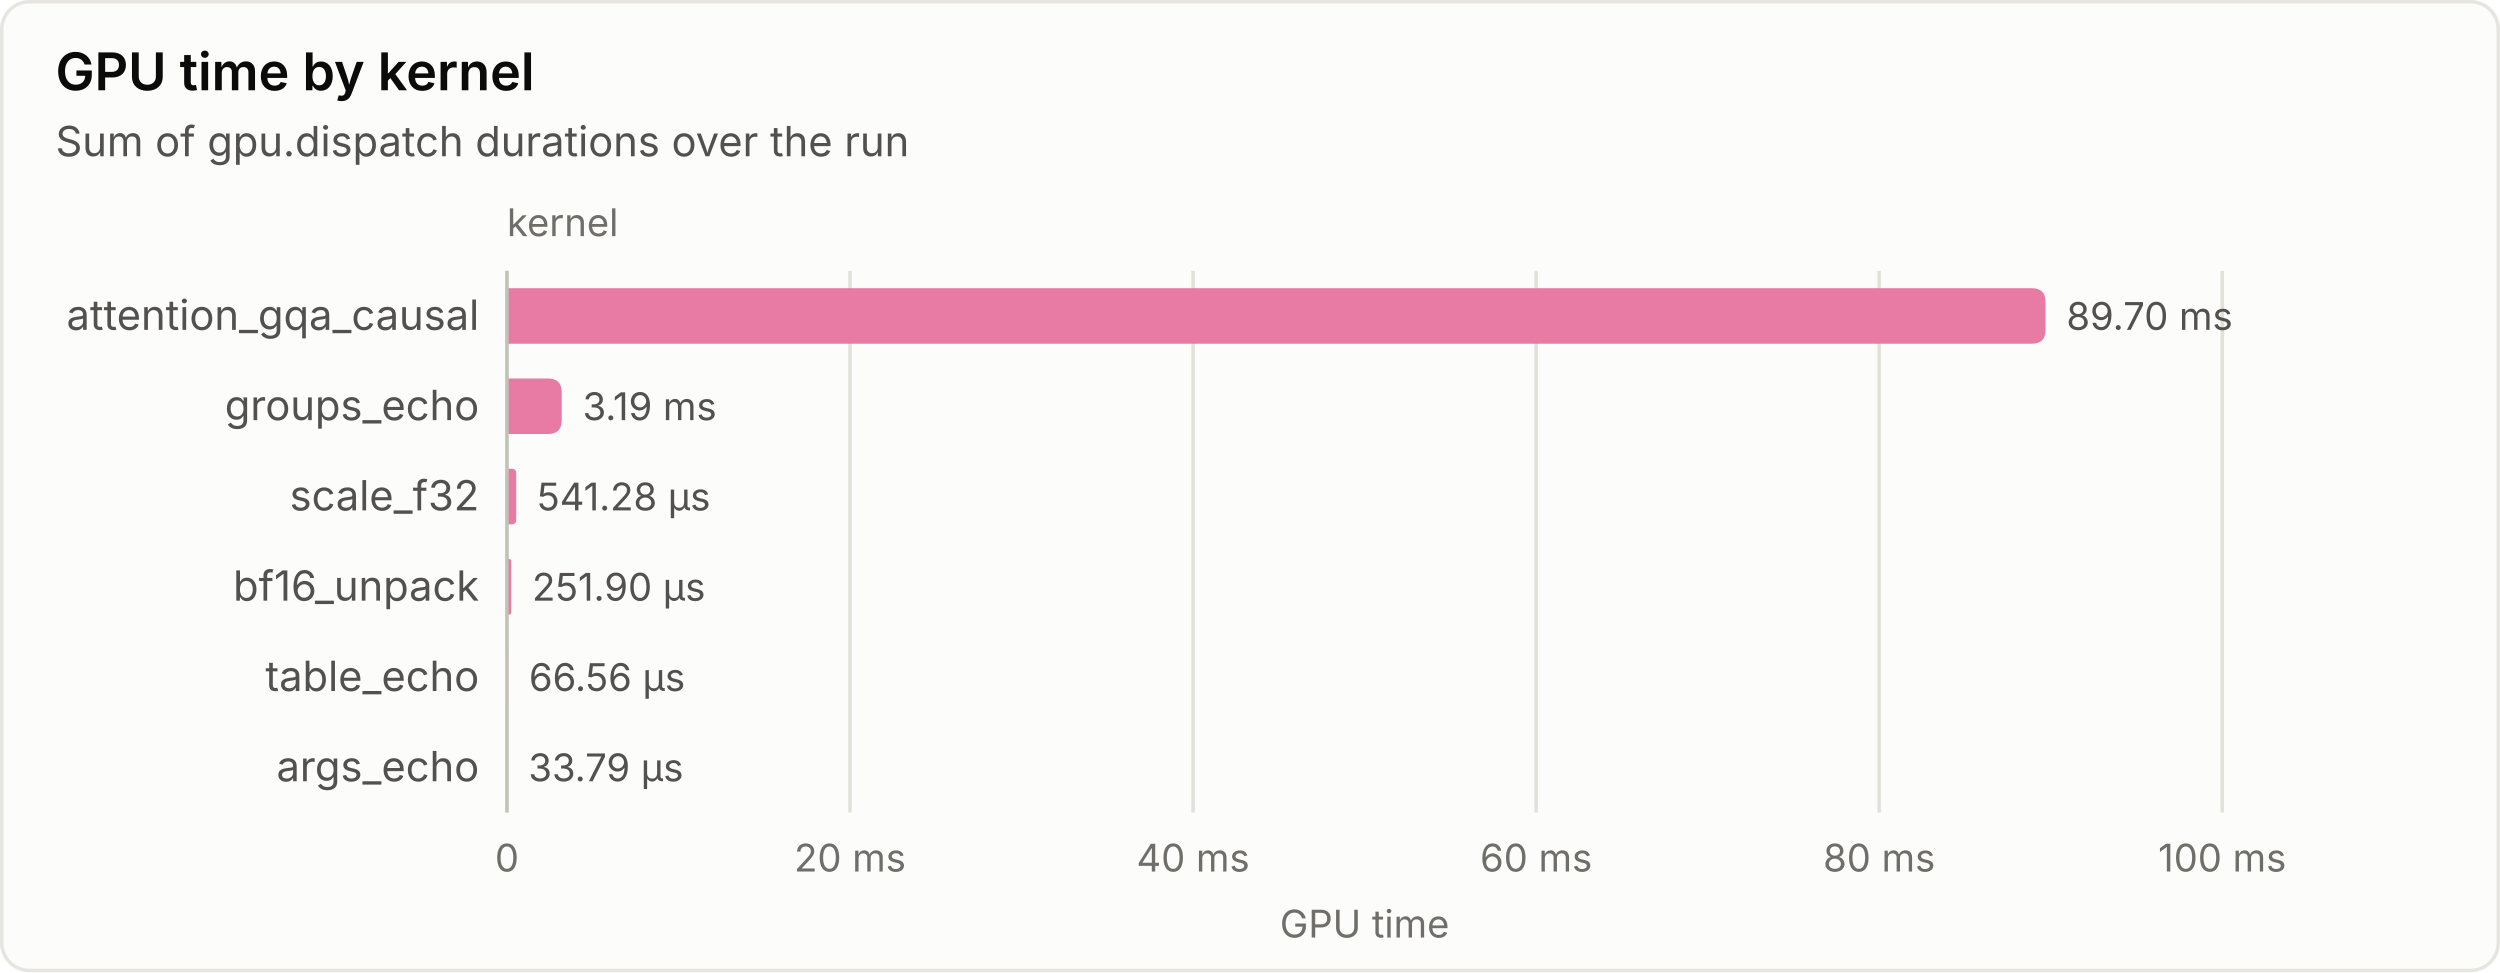
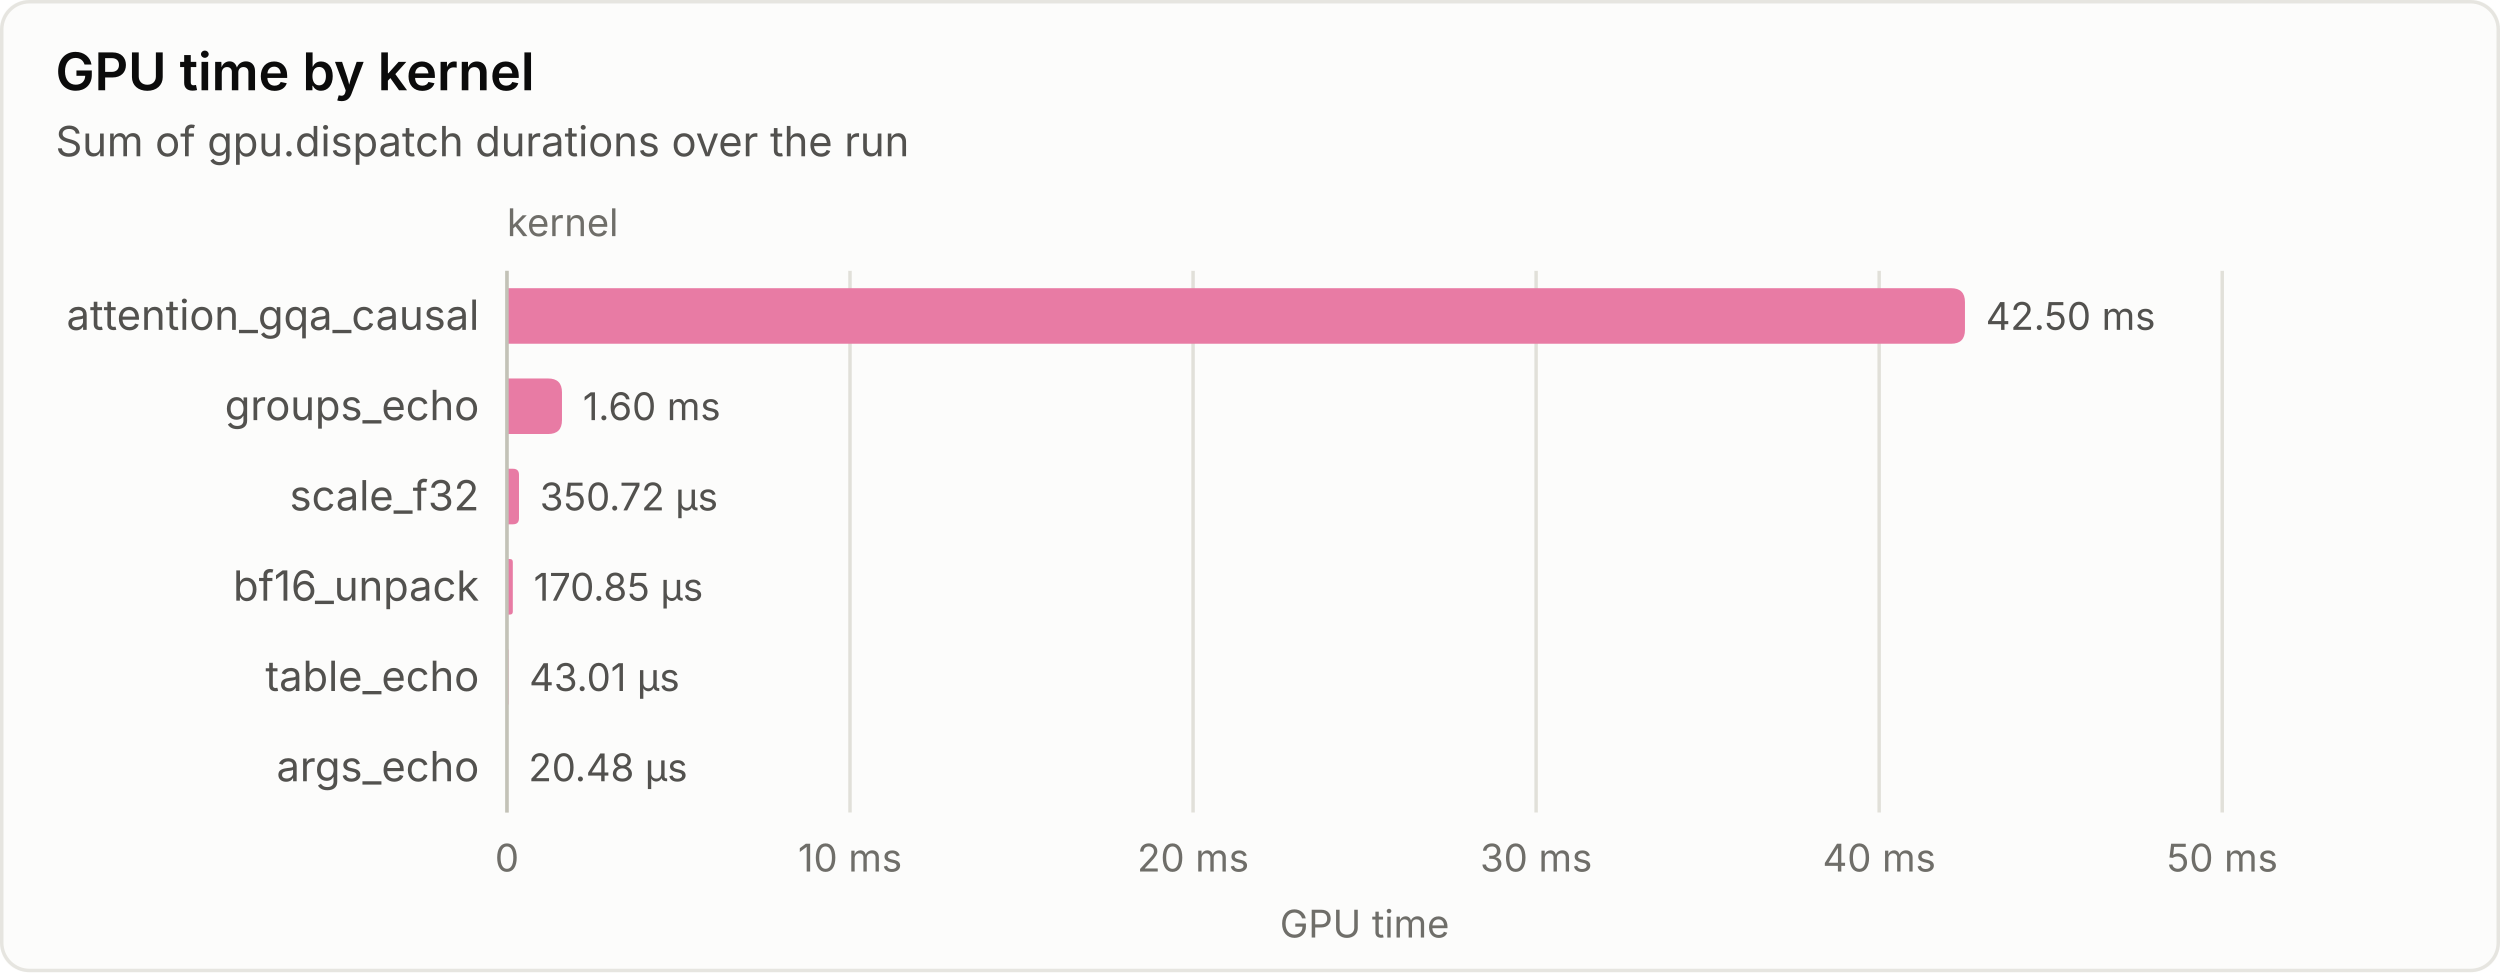
<svg xmlns="http://www.w3.org/2000/svg" width="720" height="280" viewBox="0 0 720 280" role="img" aria-labelledby="kernels-gpu_by_kernel-title kernels-gpu_by_kernel-desc">
  <style>text{font-family:system-ui,-apple-system,'Segoe UI',sans-serif}.line{fill:none;stroke-width:2;stroke-linejoin:round;stroke-linecap:round}.bg{fill:#fcfcfb}.frame{fill:none;stroke:#e6e5e0}.t1{fill:#0b0b0b}.t2{fill:#52514e}.t3{fill:#6f6e69}.grid{stroke:#e1e0d9}.axis{stroke:#c3c2b7}.ref{stroke:#52514e}.band{fill:#f0efec}.ring{stroke:#fcfcfb}.gap{stroke:#fcfcfb}.qx{fill:#f0efec}.qz{fill:#fcfcfb;stroke:#52514e}.emph{stroke:#52514e}.fn{fill:#a3a29c}.sn{stroke:#a3a29c}.f0{fill:#2a78d6}.s0{stroke:#2a78d6}.f1{fill:#eb6834}.s1{stroke:#eb6834}.f2{fill:#1baf7a}.s2{stroke:#1baf7a}.f3{fill:#eda100}.s3{stroke:#eda100}.f4{fill:#e87ba4}.s4{stroke:#e87ba4}.f5{fill:#008300}.s5{stroke:#008300}.f6{fill:#6250d6}.s6{stroke:#6250d6}.f7{fill:#e34948}.s7{stroke:#e34948}.q0{fill:#cde2fb}.q1{fill:#b7d3f6}.q2{fill:#9ec5f4}.q3{fill:#86b6ef}.q4{fill:#6da7ec}.q5{fill:#5598e7}.q6{fill:#3987e5}.q7{fill:#2a78d6}.q8{fill:#256abf}.q9{fill:#1c5cab}.q10{fill:#184f95}.q11{fill:#104281}.q12{fill:#0d366b}.fgood{fill:#0ca30c}.sgood{stroke:#0ca30c}.fwarn{fill:#fab219}.swarn{stroke:#fab219}.fserious{fill:#ec835a}.sserious{stroke:#ec835a}.fcrit{fill:#d03b3b}.scrit{stroke:#d03b3b}@media (prefers-color-scheme:dark){.bg{fill:#1a1a19}.frame{fill:none;stroke:#2c2c2a}.t1{fill:#f0efec}.t2{fill:#c3c2b7}.t3{fill:#898781}.grid{stroke:#2c2c2a}.axis{stroke:#383835}.ref{stroke:#c3c2b7}.band{fill:#242423}.ring{stroke:#1a1a19}.gap{stroke:#1a1a19}.qx{fill:#242423}.qz{fill:#1a1a19;stroke:#c3c2b7}.emph{stroke:#c3c2b7}.fn{fill:#6f6e69}.sn{stroke:#6f6e69}.f0{fill:#3987e5}.s0{stroke:#3987e5}.f1{fill:#d95926}.s1{stroke:#d95926}.f2{fill:#199e70}.s2{stroke:#199e70}.f3{fill:#c98500}.s3{stroke:#c98500}.f4{fill:#d55181}.s4{stroke:#d55181}.f5{fill:#008300}.s5{stroke:#008300}.f6{fill:#9085e9}.s6{stroke:#9085e9}.f7{fill:#e66767}.s7{stroke:#e66767}.q0{fill:#0d366b}.q1{fill:#104281}.q2{fill:#184f95}.q3{fill:#1c5cab}.q4{fill:#256abf}.q5{fill:#2a78d6}.q6{fill:#3987e5}.q7{fill:#5598e7}.q8{fill:#6da7ec}.q9{fill:#86b6ef}.q10{fill:#9ec5f4}.q11{fill:#b7d3f6}.q12{fill:#cde2fb}}</style>
  <rect class="bg" x="0" y="0" width="720" height="280" rx="8" />
  <rect class="frame" x="0.5" y="0.5" width="719" height="279" rx="8" />
  <text class="t1" x="16" y="26" font-size="15" font-weight="600">GPU time by kernel</text>
  <text class="t2" x="16" y="45" font-size="12">Sum of gpu.dispatch durations over the run</text>
  <line class="grid" x1="146" y1="78" x2="146" y2="234" stroke-width="1" />
  <line class="grid" x1="244.8" y1="78" x2="244.8" y2="234" stroke-width="1" />
  <line class="grid" x1="343.6" y1="78" x2="343.6" y2="234" stroke-width="1" />
  <line class="grid" x1="442.4" y1="78" x2="442.4" y2="234" stroke-width="1" />
  <line class="grid" x1="541.2" y1="78" x2="541.2" y2="234" stroke-width="1" />
  <line class="grid" x1="640" y1="78" x2="640" y2="234" stroke-width="1" />
  <text class="t3" x="146" y="251" font-size="11" text-anchor="middle">0</text>
-   <text class="t3" x="244.8" y="251" font-size="11" text-anchor="middle">20 ms</text>
-   <text class="t3" x="343.6" y="251" font-size="11" text-anchor="middle">40 ms</text>
-   <text class="t3" x="442.4" y="251" font-size="11" text-anchor="middle">60 ms</text>
-   <text class="t3" x="541.2" y="251" font-size="11" text-anchor="middle">80 ms</text>
-   <text class="t3" x="640" y="251" font-size="11" text-anchor="middle">100 ms</text>
+   <text class="t3" x="244.8" y="251" font-size="11" text-anchor="middle">10 ms</text>
+   <text class="t3" x="343.6" y="251" font-size="11" text-anchor="middle">20 ms</text>
+   <text class="t3" x="442.4" y="251" font-size="11" text-anchor="middle">30 ms</text>
+   <text class="t3" x="541.2" y="251" font-size="11" text-anchor="middle">40 ms</text>
+   <text class="t3" x="640" y="251" font-size="11" text-anchor="middle">50 ms</text>
  <text class="t3" x="146" y="68" font-size="11" text-anchor="start">kernel</text>
  <text class="t3" x="393" y="270" font-size="11" text-anchor="middle">GPU time</text>
  <text class="t2" x="138" y="95" font-size="12" text-anchor="end">attention_gqa_causal</text>
-   <path class="f4" d="M146 83H585.12Q589.12 83 589.12 87V95Q589.12 99 585.12 99H146Z" />
-   <text class="t2" x="595.12" y="95" font-size="11">89.70 ms</text>
+   <path class="f4" d="M146 83H561.91Q565.91 83 565.91 87V95Q565.91 99 561.91 99H146Z" />
+   <text class="t2" x="571.91" y="95" font-size="11">42.50 ms</text>
  <text class="t2" x="138" y="121" font-size="12" text-anchor="end">groups_echo</text>
-   <path class="f4" d="M146 109H157.78Q161.78 109 161.78 113V121Q161.78 125 157.78 125H146Z" />
-   <text class="t2" x="167.78" y="121" font-size="11">3.19 ms</text>
+   <path class="f4" d="M146 109H157.85Q161.85 109 161.85 113V121Q161.85 125 157.85 125H146Z" />
+   <text class="t2" x="167.85" y="121" font-size="11">1.60 ms</text>
  <text class="t2" x="138" y="147" font-size="12" text-anchor="end">scale_f32</text>
-   <path class="f4" d="M146 135H147.34Q148.67 135 148.67 136.34V149.66Q148.67 151 147.34 151H146Z" />
-   <text class="t2" x="154.67" y="147" font-size="11">541.28 µs</text>
+   <path class="f4" d="M146 135H147.73Q149.47 135 149.47 136.73V149.27Q149.47 151 147.73 151H146Z" />
+   <text class="t2" x="155.47" y="147" font-size="11">350.72 µs</text>
  <text class="t2" x="138" y="173" font-size="12" text-anchor="end">bf16_unpack</text>
-   <path class="f4" d="M146 161H146.62Q147.24 161 147.24 161.62V176.38Q147.24 177 146.62 177H146Z" />
-   <text class="t2" x="153.24" y="173" font-size="11">251.90 µs</text>
+   <path class="f4" d="M146 161H146.84Q147.69 161 147.69 161.84V176.16Q147.69 177 146.84 177H146Z" />
+   <text class="t2" x="153.69" y="173" font-size="11">170.85 µs</text>
  <text class="t2" x="138" y="199" font-size="12" text-anchor="end">table_echo</text>
-   <path class="f4" d="M146 187H146.16Q146.33 187 146.33 187.16V202.84Q146.33 203 146.16 203H146Z" />
-   <text class="t2" x="152.33" y="199" font-size="11">66.56 µs</text>
+   <path class="f4" d="M146 187H146.21Q146.42 187 146.42 187.21V202.79Q146.42 203 146.21 203H146Z" />
+   <text class="t2" x="152.42" y="199" font-size="11">43.01 µs</text>
  <text class="t2" x="138" y="225" font-size="12" text-anchor="end">args_echo</text>
-   <path class="f4" d="M146 213H146.08Q146.17 213 146.17 213.08V228.92Q146.17 229 146.08 229H146Z" />
-   <text class="t2" x="152.17" y="225" font-size="11">33.79 µs</text>
+   <path class="f4" d="M146 213H146.1Q146.2 213 146.2 213.1V228.9Q146.2 229 146.1 229H146Z" />
+   <text class="t2" x="152.2" y="225" font-size="11">20.48 µs</text>
  <line class="axis" x1="146" y1="78" x2="146" y2="78" stroke-width="1" />
  <line class="axis" x1="146" y1="78" x2="146" y2="234" stroke-width="1" />
</svg>
